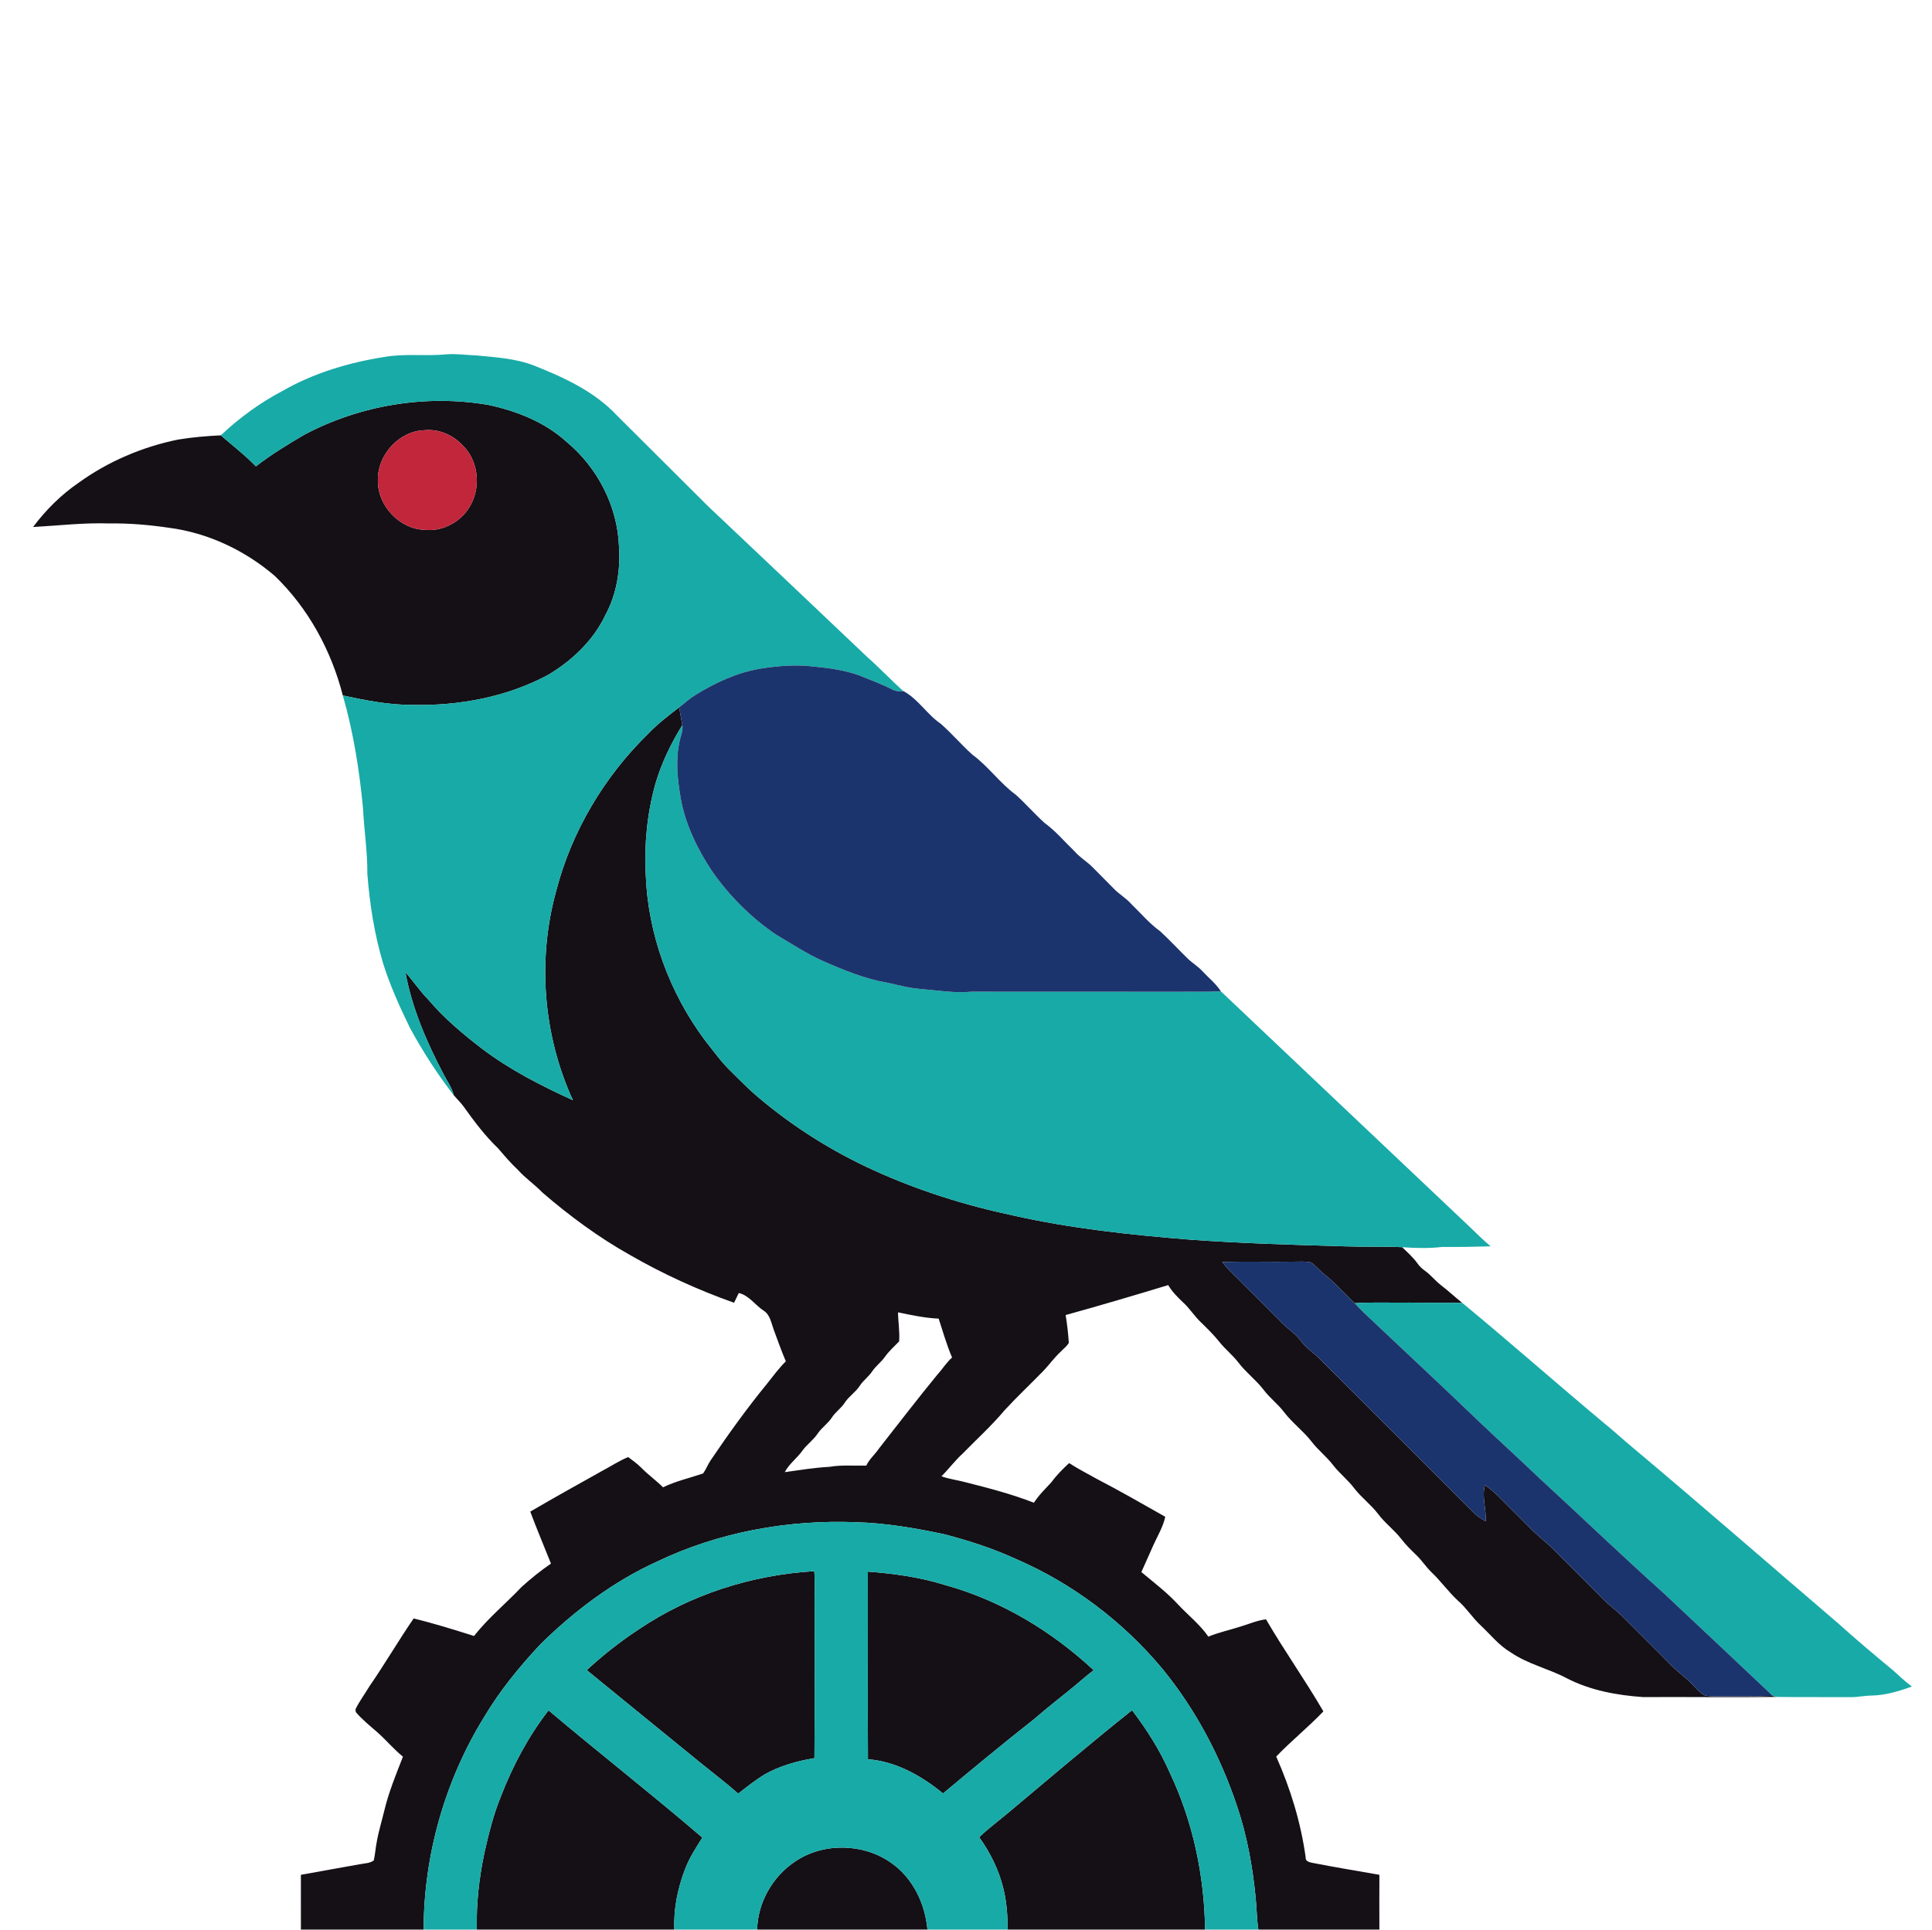
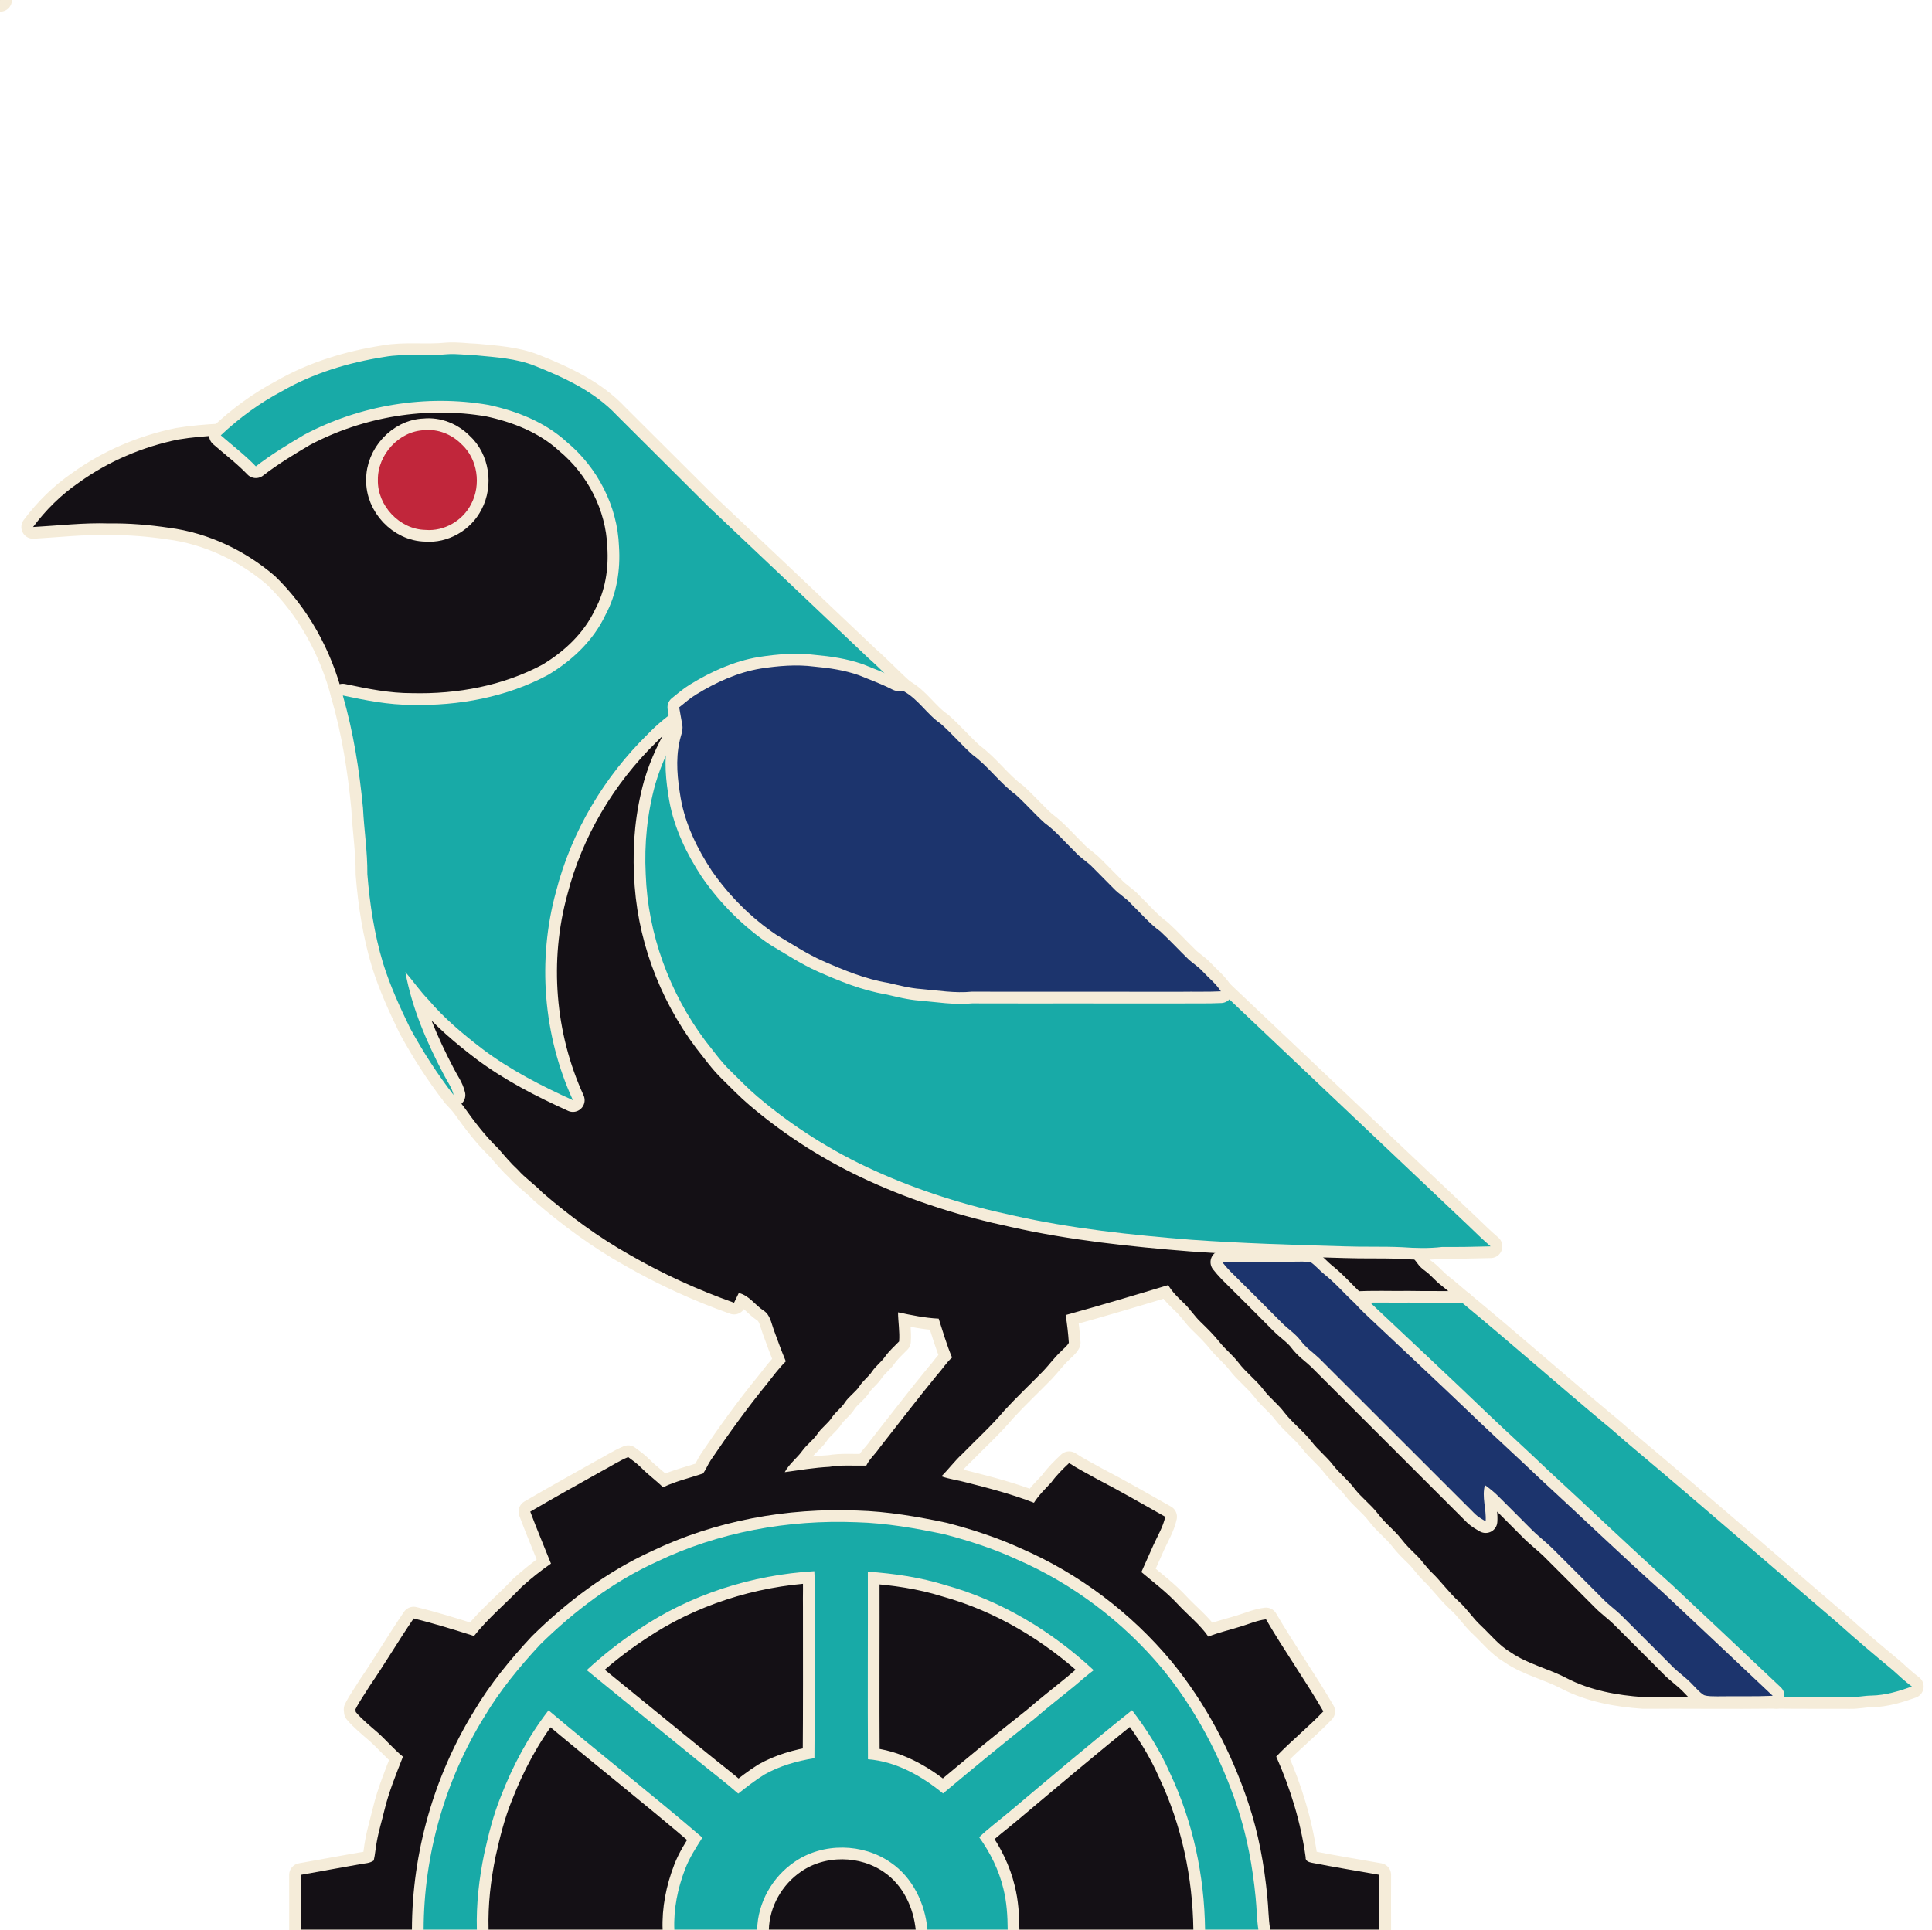
- <svg xmlns="http://www.w3.org/2000/svg" width="990pt" height="989pt" viewBox="0 0 990 989" version="1.1">
+ <svg xmlns="http://www.w3.org/2000/svg" width="990pt" height="989pt" viewBox="0 0 990 989" version="1.1" stroke="#F5ECD9" stroke-width="12" stroke-linejoin="round" stroke-linecap="round" paint-order="stroke fill">
  <g id="#141015ff">
    <path fill="#141015" opacity="1.00" d=" M 0.00 0.00 L 0.12 0.00 C 0.09 0.01 0.03 0.02 0.00 0.02 L 0.00 0.00 Z" />
    <path fill="#141015" opacity="1.00" d=" M 155.88 222.84 C 184.56 207.61 218.29 202.03 250.32 207.55 C 264.87 210.68 279.29 216.37 290.40 226.53 C 306.18 239.63 316.41 259.45 317.18 280.01 C 318.01 292.08 316.01 304.53 310.22 315.24 C 304.05 328.28 293.16 338.58 280.90 345.89 C 259.60 357.34 235.05 361.87 211.01 361.28 C 199.06 361.31 187.30 358.95 175.67 356.47 C 169.78 333.45 157.98 311.73 140.81 295.19 C 125.55 282.09 106.55 273.08 86.53 270.50 C 76.43 269.01 66.22 268.13 56.00 268.29 C 42.94 267.84 29.95 269.40 16.94 270.12 C 23.47 261.38 31.33 253.57 40.35 247.39 C 55.46 236.48 73.00 229.03 91.24 225.30 C 98.47 224.10 105.81 223.50 113.14 223.13 C 119.17 228.39 125.57 233.24 131.11 239.04 C 138.92 232.98 147.39 227.86 155.88 222.84 M 217.38 220.51 C 204.42 220.97 193.43 233.15 193.63 246.00 C 193.32 259.15 204.79 271.36 218.00 271.60 C 227.54 272.45 237.12 266.89 241.41 258.40 C 246.66 248.52 244.80 235.18 236.41 227.60 C 231.46 222.62 224.42 219.77 217.38 220.51 Z" />
    <path fill="#141015" opacity="1.00" d=" M 332.11 376.11 C 336.93 371.04 342.48 366.77 348.03 362.54 C 348.52 365.58 349.11 368.60 349.64 371.64 C 343.80 381.07 338.94 391.15 335.82 401.81 C 331.66 416.81 330.08 432.47 330.88 448.00 C 331.96 478.76 343.06 508.95 361.48 533.54 C 365.63 538.70 369.44 544.16 374.22 548.78 C 378.77 553.22 383.15 557.84 388.01 561.95 C 406.10 577.34 426.36 590.15 447.99 599.93 C 470.71 610.26 494.65 617.78 519.04 622.96 C 549.06 629.73 579.74 632.97 610.37 635.42 C 636.54 637.27 662.77 638.06 688.99 638.80 C 698.83 639.16 708.68 638.78 718.52 639.24 C 721.22 641.95 724.17 644.45 726.38 647.61 C 727.45 649.19 728.93 650.42 730.47 651.55 C 733.32 653.64 735.49 656.49 738.31 658.64 C 742.09 661.56 745.59 664.82 749.32 667.81 C 740.21 667.65 731.11 667.81 722.00 667.64 C 712.73 667.79 703.44 667.33 694.18 667.94 C 688.94 663.10 684.30 657.62 678.69 653.18 C 676.28 651.27 674.32 648.84 671.81 647.06 C 668.92 646.40 665.93 646.67 662.99 646.66 C 650.76 646.87 638.52 646.42 626.30 646.88 C 627.61 648.49 628.94 650.10 630.41 651.59 C 639.29 660.38 648.13 669.20 656.92 678.09 C 660.07 681.25 663.95 683.68 666.63 687.33 C 669.21 690.76 672.80 693.17 675.89 696.10 C 702.57 722.75 729.26 749.40 755.93 776.07 C 757.50 777.56 759.40 778.63 761.28 779.70 C 761.71 773.48 759.22 767.32 760.90 761.16 C 763.39 762.94 765.79 764.86 767.94 767.06 C 773.24 772.42 778.65 777.68 783.93 783.07 C 787.85 787.16 792.48 790.49 796.44 794.56 C 804.73 802.93 813.15 811.18 821.42 819.58 C 824.38 822.64 827.90 825.08 830.93 828.06 C 839.38 836.61 847.99 845.00 856.41 853.58 C 859.69 856.99 863.69 859.61 866.94 863.06 C 868.95 865.04 870.73 867.34 873.18 868.83 C 875.36 869.54 877.72 869.39 880.01 869.45 C 889.46 869.30 898.93 869.59 908.38 869.18 C 908.84 869.32 909.76 869.61 910.23 869.75 C 887.48 870.03 864.73 869.70 841.98 869.83 C 828.51 868.89 814.87 866.41 802.78 860.14 C 793.45 855.21 782.85 852.94 774.10 846.89 C 768.12 843.39 763.82 837.85 758.83 833.18 C 754.64 829.32 751.63 824.41 747.35 820.65 C 742.26 816.04 738.34 810.35 733.34 805.66 C 730.65 802.99 728.57 799.78 725.85 797.14 C 723.14 794.50 720.40 791.87 718.10 788.85 C 714.49 784.17 709.62 780.64 706.10 775.87 C 702.52 771.17 697.67 767.63 694.06 762.95 C 690.81 758.58 686.43 755.23 683.10 750.93 C 679.80 746.58 675.40 743.25 672.10 738.91 C 667.89 733.48 662.28 729.34 658.09 723.91 C 654.97 719.71 650.69 716.58 647.56 712.40 C 643.69 707.32 638.46 703.48 634.61 698.39 C 631.75 694.62 627.97 691.68 625.02 688.00 C 622.07 684.29 618.71 680.96 615.32 677.68 C 612.03 674.60 609.68 670.68 606.36 667.65 C 603.47 664.93 600.64 662.10 598.61 658.67 C 581.14 663.97 563.65 669.15 546.06 674.02 C 546.83 678.72 547.37 683.47 547.69 688.23 C 546.77 690.00 545.01 691.20 543.67 692.66 C 540.35 695.70 537.74 699.40 534.64 702.65 C 528.07 709.41 521.18 715.85 514.80 722.79 C 508.12 730.75 500.40 737.73 493.15 745.16 C 489.26 748.70 486.15 752.97 482.42 756.67 C 486.55 758.16 490.95 758.64 495.18 759.82 C 506.86 762.78 518.57 765.83 529.81 770.22 C 532.28 766.31 535.63 763.12 538.74 759.74 C 541.38 756.11 544.57 752.95 547.84 749.89 C 552.40 752.88 557.29 755.31 562.04 758.01 C 573.90 764.16 585.47 770.84 597.10 777.41 C 595.99 782.63 593.15 787.20 590.99 792.01 C 588.92 796.58 586.95 801.19 584.86 805.75 C 591.27 811.12 597.97 816.18 603.66 822.35 C 608.80 827.87 614.86 832.60 619.19 838.84 C 624.54 836.66 630.20 835.44 635.69 833.68 C 640.02 832.39 644.20 830.50 648.73 829.97 C 658.04 846.01 668.82 861.12 678.13 877.16 C 670.42 885.25 661.68 892.24 653.96 900.31 C 661.26 916.73 666.58 934.10 669.05 951.93 C 668.81 953.85 670.67 954.42 672.19 954.73 C 683.70 957.00 695.28 958.87 706.83 960.92 C 706.79 970.28 706.79 979.64 706.83 989.00 L 644.81 989.00 C 643.98 983.56 643.99 978.04 643.42 972.57 C 641.88 956.75 639.03 940.98 633.95 925.89 C 625.44 900.38 612.69 876.18 595.63 855.33 C 575.50 831.19 549.73 811.68 520.87 799.17 C 508.99 793.70 496.49 789.66 483.84 786.36 C 469.08 783.25 454.13 780.64 439.01 780.21 C 403.85 778.79 368.17 785.24 336.38 800.53 C 314.07 810.72 294.27 825.71 276.84 842.84 C 266.16 854.31 256.13 866.51 248.11 880.02 C 228.01 912.58 217.16 950.74 217.08 989.00 L 154.19 989.00 C 154.18 979.64 154.22 970.29 154.18 960.93 C 164.27 959.13 174.35 957.26 184.44 955.49 C 186.82 955.02 189.47 955.06 191.51 953.58 C 192.27 950.42 192.42 947.16 193.07 943.99 C 194.02 938.55 195.67 933.28 196.95 927.93 C 199.22 918.46 202.94 909.42 206.48 900.38 C 201.73 896.53 197.83 891.78 193.25 887.76 C 189.48 884.47 185.53 881.32 182.30 877.49 C 182.26 877.13 182.19 876.43 182.16 876.07 C 184.17 871.94 186.96 868.25 189.30 864.31 C 197.16 852.92 204.14 840.95 211.96 829.53 C 222.40 832.07 232.66 835.28 242.90 838.51 C 250.15 829.29 259.29 821.83 267.32 813.33 C 272.06 809.05 277.07 805.03 282.33 801.41 C 278.82 792.52 275.05 783.73 271.72 774.77 C 283.76 767.73 295.96 760.94 308.13 754.13 C 312.74 751.72 317.07 748.80 321.89 746.81 C 324.23 748.54 326.61 750.25 328.66 752.34 C 332.15 755.89 336.22 758.79 339.75 762.30 C 346.30 759.13 353.45 757.55 360.29 755.21 C 361.84 753.04 362.76 750.49 364.28 748.29 C 373.36 734.87 382.83 721.69 393.11 709.15 C 396.18 705.25 399.14 701.24 402.68 697.75 C 400.42 692.42 398.48 686.97 396.48 681.54 C 395.19 678.08 394.66 673.88 391.27 671.74 C 386.91 668.88 383.85 663.96 378.57 662.72 C 377.96 663.97 376.75 666.47 376.15 667.71 C 357.69 661.17 339.79 653.01 322.81 643.23 C 306.72 634.20 291.80 623.18 277.85 611.14 C 273.93 607.03 269.16 603.86 265.39 599.60 C 261.73 596.23 258.56 592.42 255.32 588.67 C 248.64 582.24 243.01 574.82 237.66 567.28 C 236.11 565.11 234.15 563.29 232.45 561.26 C 231.56 557.35 229.08 554.15 227.32 550.64 C 218.61 534.11 211.10 516.70 207.72 498.24 C 211.77 502.89 215.24 508.04 219.57 512.46 C 227.68 522.02 237.34 530.11 247.28 537.71 C 261.49 548.43 277.42 556.56 293.57 563.90 C 278.37 530.72 275.25 492.19 284.91 457.00 C 292.76 426.35 309.52 398.18 332.11 376.11 M 460.17 672.63 C 460.22 677.60 461.12 682.55 460.73 687.53 C 458.23 690.12 455.51 692.51 453.43 695.47 C 451.52 698.17 448.77 700.13 446.92 702.89 C 445.09 705.69 442.22 707.60 440.45 710.45 C 438.35 713.61 434.99 715.67 432.92 718.86 C 431.14 721.71 428.23 723.58 426.38 726.37 C 424.34 729.60 421.02 731.71 418.91 734.89 C 416.80 738.06 413.59 740.26 411.33 743.32 C 408.54 747.30 404.43 750.18 402.13 754.54 C 409.74 753.48 417.31 752.22 425.00 751.82 C 431.25 750.74 437.60 751.34 443.90 751.19 C 445.48 747.84 448.37 745.45 450.41 742.42 C 460.39 729.73 470.19 716.91 480.43 704.44 C 483.02 701.64 484.97 698.31 487.87 695.80 C 485.09 689.34 483.19 682.54 481.00 675.86 C 473.99 675.54 467.03 674.06 460.17 672.63 Z" />
    <path fill="#141015" opacity="1.00" d=" M 327.23 835.17 C 353.76 817.20 385.34 807.17 417.27 805.30 C 417.68 811.53 417.34 817.77 417.45 824.00 C 417.45 849.71 417.55 875.42 417.33 901.13 C 408.39 902.60 399.51 905.08 391.59 909.59 C 386.93 912.50 382.59 915.89 378.28 919.30 C 371.80 913.57 364.87 908.39 358.18 902.91 C 338.96 887.32 319.85 871.62 300.65 856.01 C 308.94 848.38 317.80 841.35 327.23 835.17 Z" />
    <path fill="#141015" opacity="1.00" d=" M 444.70 805.53 C 458.15 806.51 471.61 808.42 484.51 812.46 C 512.96 820.35 538.89 836.02 560.43 856.05 C 557.12 858.54 554.02 861.27 550.86 863.94 C 543.93 869.64 536.80 875.11 530.03 881.01 C 514.21 893.47 498.69 906.30 483.24 919.22 C 472.23 910.22 459.19 902.81 444.76 901.69 C 444.56 869.64 444.78 837.58 444.70 805.53 Z" />
    <path fill="#141015" opacity="1.00" d=" M 256.66 920.72 C 262.75 905.02 270.75 889.95 281.08 876.62 C 307.14 898.63 334.03 919.63 359.91 941.85 C 356.64 947.02 353.25 952.20 351.07 957.96 C 347.27 967.81 345.11 978.41 345.54 989.00 L 244.35 989.00 C 243.99 975.95 245.48 962.91 248.11 950.15 C 250.34 940.18 252.79 930.20 256.66 920.72 Z" />
    <path fill="#141015" opacity="1.00" d=" M 516.91 928.89 C 537.86 911.32 558.69 893.59 580.08 876.55 C 587.67 886.52 594.44 897.16 599.46 908.66 C 611.31 933.68 617.15 961.37 617.51 989.00 L 516.36 989.00 C 516.32 981.94 515.87 974.84 514.14 967.97 C 511.86 958.47 507.44 949.57 501.75 941.65 C 506.52 937.08 511.86 933.15 516.91 928.89 Z" />
    <path fill="#141015" opacity="1.00" d=" M 407.26 954.21 C 421.66 944.34 442.10 944.63 456.38 954.60 C 467.66 962.26 474.07 975.64 475.24 989.00 L 387.98 989.00 C 388.29 975.13 395.82 961.94 407.26 954.21 Z" />
  </g>
  <g id="#18AAA7ff">
    <path fill="#18AAA7" opacity="1.00" d=" M 196.96 182.96 C 207.55 181.08 218.36 182.69 229.01 181.59 C 234.05 181.20 239.07 182.03 244.10 182.17 C 254.14 183.14 264.39 183.71 273.88 187.46 C 289.17 193.53 304.68 200.71 316.10 212.90 C 331.63 228.37 347.17 243.84 362.69 259.33 C 390.10 285.24 417.50 311.18 444.84 337.17 C 451.07 342.63 456.70 348.74 462.92 354.21 C 460.83 354.56 458.72 354.24 456.87 353.22 C 451.44 350.45 445.69 348.39 440.06 346.08 C 432.72 343.51 424.97 342.36 417.26 341.67 C 408.10 340.49 398.82 341.28 389.74 342.68 C 377.94 344.65 366.92 349.70 356.79 355.92 C 353.64 357.81 350.89 360.26 348.03 362.54 C 342.48 366.77 336.93 371.04 332.11 376.11 C 309.52 398.18 292.76 426.35 284.91 457.00 C 275.25 492.19 278.37 530.72 293.57 563.90 C 277.42 556.56 261.49 548.43 247.28 537.71 C 237.34 530.11 227.68 522.02 219.57 512.46 C 215.24 508.04 211.77 502.89 207.72 498.24 C 211.10 516.70 218.61 534.11 227.32 550.64 C 229.08 554.15 231.56 557.35 232.45 561.26 C 224.07 550.49 216.67 538.94 210.13 526.96 C 204.88 516.15 199.87 505.18 196.29 493.69 C 191.84 478.84 189.46 463.43 188.24 448.02 C 188.34 436.65 186.56 425.40 186.00 414.08 C 184.14 394.63 181.08 375.26 175.67 356.47 C 187.30 358.95 199.06 361.31 211.01 361.28 C 235.05 361.87 259.60 357.34 280.90 345.89 C 293.16 338.58 304.05 328.28 310.22 315.24 C 316.01 304.53 318.01 292.08 317.18 280.01 C 316.41 259.45 306.18 239.63 290.40 226.53 C 279.29 216.37 264.87 210.68 250.32 207.55 C 218.29 202.03 184.56 207.61 155.88 222.84 C 147.39 227.86 138.92 232.98 131.11 239.04 C 125.57 233.24 119.17 228.39 113.14 223.13 C 122.54 214.24 133.11 206.53 144.56 200.48 C 160.65 191.22 178.69 185.82 196.96 182.96 Z" />
    <path fill="#18AAA7" opacity="1.00" d=" M 335.82 401.81 C 338.94 391.15 343.80 381.07 349.64 371.64 C 350.14 374.53 348.74 377.22 348.23 380.00 C 346.06 389.61 347.19 399.54 348.81 409.14 C 351.19 422.55 357.28 435.01 364.72 446.31 C 373.63 459.11 384.83 470.36 397.77 479.10 C 405.61 483.72 413.24 488.78 421.57 492.51 C 432.37 497.25 443.41 501.84 455.11 503.76 C 460.68 505.04 466.24 506.51 471.97 506.91 C 480.62 507.64 489.28 509.15 497.98 508.28 C 533.65 508.38 569.32 508.24 604.99 508.33 C 611.86 508.21 618.74 508.45 625.61 508.11 C 667.73 548.07 709.96 587.94 752.11 627.87 C 755.95 631.58 759.76 635.33 763.83 638.80 C 755.55 639.06 747.28 639.17 739.00 639.11 C 732.20 639.92 725.34 639.72 718.52 639.24 C 708.68 638.78 698.83 639.16 688.99 638.80 C 662.77 638.06 636.54 637.27 610.37 635.42 C 579.74 632.97 549.06 629.73 519.04 622.96 C 494.65 617.78 470.71 610.26 447.99 599.93 C 426.36 590.15 406.10 577.34 388.01 561.95 C 383.15 557.84 378.77 553.22 374.22 548.78 C 369.44 544.16 365.63 538.70 361.48 533.54 C 343.06 508.95 331.96 478.76 330.88 448.00 C 330.08 432.47 331.66 416.81 335.82 401.81 Z" />
    <path fill="#18AAA7" opacity="1.00" d=" M 694.18 667.94 C 703.44 667.33 712.73 667.79 722.00 667.64 C 731.11 667.81 740.21 667.65 749.32 667.81 C 773.54 687.80 797.08 708.59 821.17 728.75 C 826.74 733.20 831.93 738.10 837.45 742.62 C 872.56 772.11 907.11 802.25 941.95 832.07 C 951.09 840.31 960.52 848.24 970.01 856.10 C 973.16 858.96 976.27 861.89 979.71 864.43 C 973.05 866.80 966.16 868.92 959.03 869.05 C 955.33 869.08 951.69 869.96 947.99 869.86 C 935.40 869.79 922.81 869.91 910.23 869.75 C 909.76 869.61 908.84 869.32 908.38 869.18 C 889.79 851.58 871.13 834.05 852.47 816.51 C 830.85 797.17 809.96 777.03 788.60 757.41 C 778.54 747.79 768.23 738.44 758.15 728.85 C 738.61 710.04 718.73 691.59 699.03 672.95 C 697.35 671.34 695.78 669.62 694.18 667.94 Z" />
    <path fill="#18AAA7" opacity="1.00" d=" M 336.38 800.53 C 368.17 785.24 403.85 778.79 439.01 780.21 C 454.13 780.64 469.08 783.25 483.84 786.36 C 496.49 789.66 508.99 793.70 520.87 799.17 C 549.73 811.68 575.50 831.19 595.63 855.33 C 612.69 876.18 625.44 900.38 633.95 925.89 C 639.03 940.98 641.88 956.75 643.42 972.57 C 643.99 978.04 643.98 983.56 644.81 989.00 L 617.51 989.00 C 617.15 961.37 611.31 933.68 599.46 908.66 C 594.44 897.16 587.67 886.52 580.08 876.55 C 558.69 893.59 537.86 911.32 516.91 928.89 C 511.86 933.15 506.52 937.08 501.75 941.65 C 507.44 949.57 511.86 958.47 514.14 967.97 C 515.87 974.84 516.32 981.94 516.36 989.00 L 475.24 989.00 C 474.07 975.64 467.66 962.26 456.38 954.60 C 442.10 944.63 421.66 944.34 407.26 954.21 C 395.82 961.94 388.29 975.13 387.98 989.00 L 345.54 989.00 C 345.11 978.41 347.27 967.81 351.07 957.96 C 353.25 952.20 356.64 947.02 359.91 941.85 C 334.03 919.63 307.14 898.63 281.08 876.62 C 270.75 889.95 262.75 905.02 256.66 920.72 C 252.79 930.20 250.34 940.18 248.11 950.15 C 245.48 962.91 243.99 975.95 244.35 989.00 L 217.08 989.00 C 217.16 950.74 228.01 912.58 248.11 880.02 C 256.13 866.51 266.16 854.31 276.84 842.84 C 294.27 825.71 314.07 810.72 336.38 800.53 M 327.23 835.17 C 317.80 841.35 308.94 848.38 300.65 856.01 C 319.85 871.62 338.96 887.32 358.18 902.91 C 364.87 908.39 371.80 913.57 378.28 919.30 C 382.59 915.89 386.93 912.50 391.59 909.59 C 399.51 905.08 408.39 902.60 417.33 901.13 C 417.55 875.42 417.45 849.71 417.45 824.00 C 417.34 817.77 417.68 811.53 417.27 805.30 C 385.34 807.17 353.76 817.20 327.23 835.17 M 444.70 805.53 C 444.78 837.58 444.56 869.64 444.76 901.69 C 459.19 902.81 472.23 910.22 483.24 919.22 C 498.69 906.30 514.21 893.47 530.03 881.01 C 536.80 875.11 543.93 869.64 550.86 863.94 C 554.02 861.27 557.12 858.54 560.43 856.05 C 538.89 836.02 512.96 820.35 484.51 812.46 C 471.61 808.42 458.15 806.51 444.70 805.53 Z" />
  </g>
  <g id="#C1263Bff">
    <path fill="#C1263B" opacity="1.00" d=" M 217.38 220.51 C 224.42 219.77 231.46 222.62 236.41 227.60 C 244.80 235.18 246.66 248.52 241.41 258.40 C 237.12 266.89 227.54 272.45 218.00 271.60 C 204.79 271.36 193.32 259.15 193.63 246.00 C 193.43 233.15 204.42 220.97 217.38 220.51 Z" />
  </g>
  <g id="#1C346Dff">
    <path fill="#1C346D" opacity="1.00" d=" M 389.74 342.68 C 398.82 341.28 408.10 340.49 417.26 341.67 C 424.97 342.36 432.72 343.51 440.06 346.08 C 445.69 348.39 451.44 350.45 456.87 353.22 C 458.72 354.24 460.83 354.56 462.92 354.21 C 470.51 358.27 474.98 366.14 482.03 370.93 C 487.72 375.92 492.64 381.73 498.26 386.79 C 506.48 392.79 512.35 401.41 520.58 407.39 C 525.66 411.99 530.16 417.20 535.26 421.79 C 541.00 425.95 545.55 431.47 550.65 436.36 C 553.44 439.60 557.25 441.71 560.18 444.81 C 563.62 448.36 567.19 451.80 570.63 455.36 C 573.39 458.30 577.01 460.28 579.68 463.32 C 584.59 468.07 589.01 473.37 594.58 477.38 C 599.60 482.03 604.25 487.09 609.17 491.85 C 611.45 493.89 614.10 495.52 616.17 497.80 C 619.33 501.23 623.09 504.13 625.61 508.11 C 618.74 508.45 611.86 508.21 604.99 508.33 C 569.32 508.24 533.65 508.38 497.98 508.28 C 489.28 509.15 480.62 507.64 471.97 506.91 C 466.24 506.51 460.68 505.04 455.11 503.76 C 443.41 501.84 432.37 497.25 421.57 492.51 C 413.24 488.78 405.61 483.72 397.77 479.10 C 384.83 470.36 373.63 459.11 364.72 446.31 C 357.28 435.01 351.19 422.55 348.81 409.14 C 347.19 399.54 346.06 389.61 348.23 380.00 C 348.74 377.22 350.14 374.53 349.64 371.64 C 349.11 368.60 348.52 365.58 348.03 362.54 C 350.89 360.26 353.64 357.81 356.79 355.92 C 366.92 349.70 377.94 344.65 389.74 342.68 Z" />
    <path fill="#1C346D" opacity="1.00" d=" M 626.30 646.88 C 638.52 646.42 650.76 646.87 662.99 646.66 C 665.93 646.67 668.92 646.40 671.81 647.06 C 674.32 648.84 676.28 651.27 678.69 653.18 C 684.30 657.62 688.94 663.10 694.18 667.94 C 695.78 669.62 697.35 671.34 699.03 672.95 C 718.73 691.59 738.61 710.04 758.15 728.85 C 768.23 738.44 778.54 747.79 788.60 757.41 C 809.96 777.03 830.85 797.17 852.47 816.51 C 871.13 834.05 889.79 851.58 908.38 869.18 C 898.93 869.59 889.46 869.30 880.01 869.45 C 877.72 869.39 875.36 869.54 873.18 868.83 C 870.73 867.34 868.95 865.04 866.94 863.06 C 863.69 859.61 859.69 856.99 856.41 853.58 C 847.99 845.00 839.38 836.61 830.93 828.06 C 827.90 825.08 824.38 822.64 821.42 819.58 C 813.15 811.18 804.73 802.93 796.44 794.56 C 792.48 790.49 787.85 787.16 783.93 783.07 C 778.65 777.68 773.24 772.42 767.94 767.06 C 765.79 764.86 763.39 762.94 760.90 761.16 C 759.22 767.32 761.71 773.48 761.28 779.70 C 759.40 778.63 757.50 777.56 755.93 776.07 C 729.26 749.40 702.57 722.75 675.89 696.10 C 672.80 693.17 669.21 690.76 666.63 687.33 C 663.95 683.68 660.07 681.25 656.92 678.09 C 648.13 669.20 639.29 660.38 630.41 651.59 C 628.94 650.10 627.61 648.49 626.30 646.88 Z" />
  </g>
</svg>
